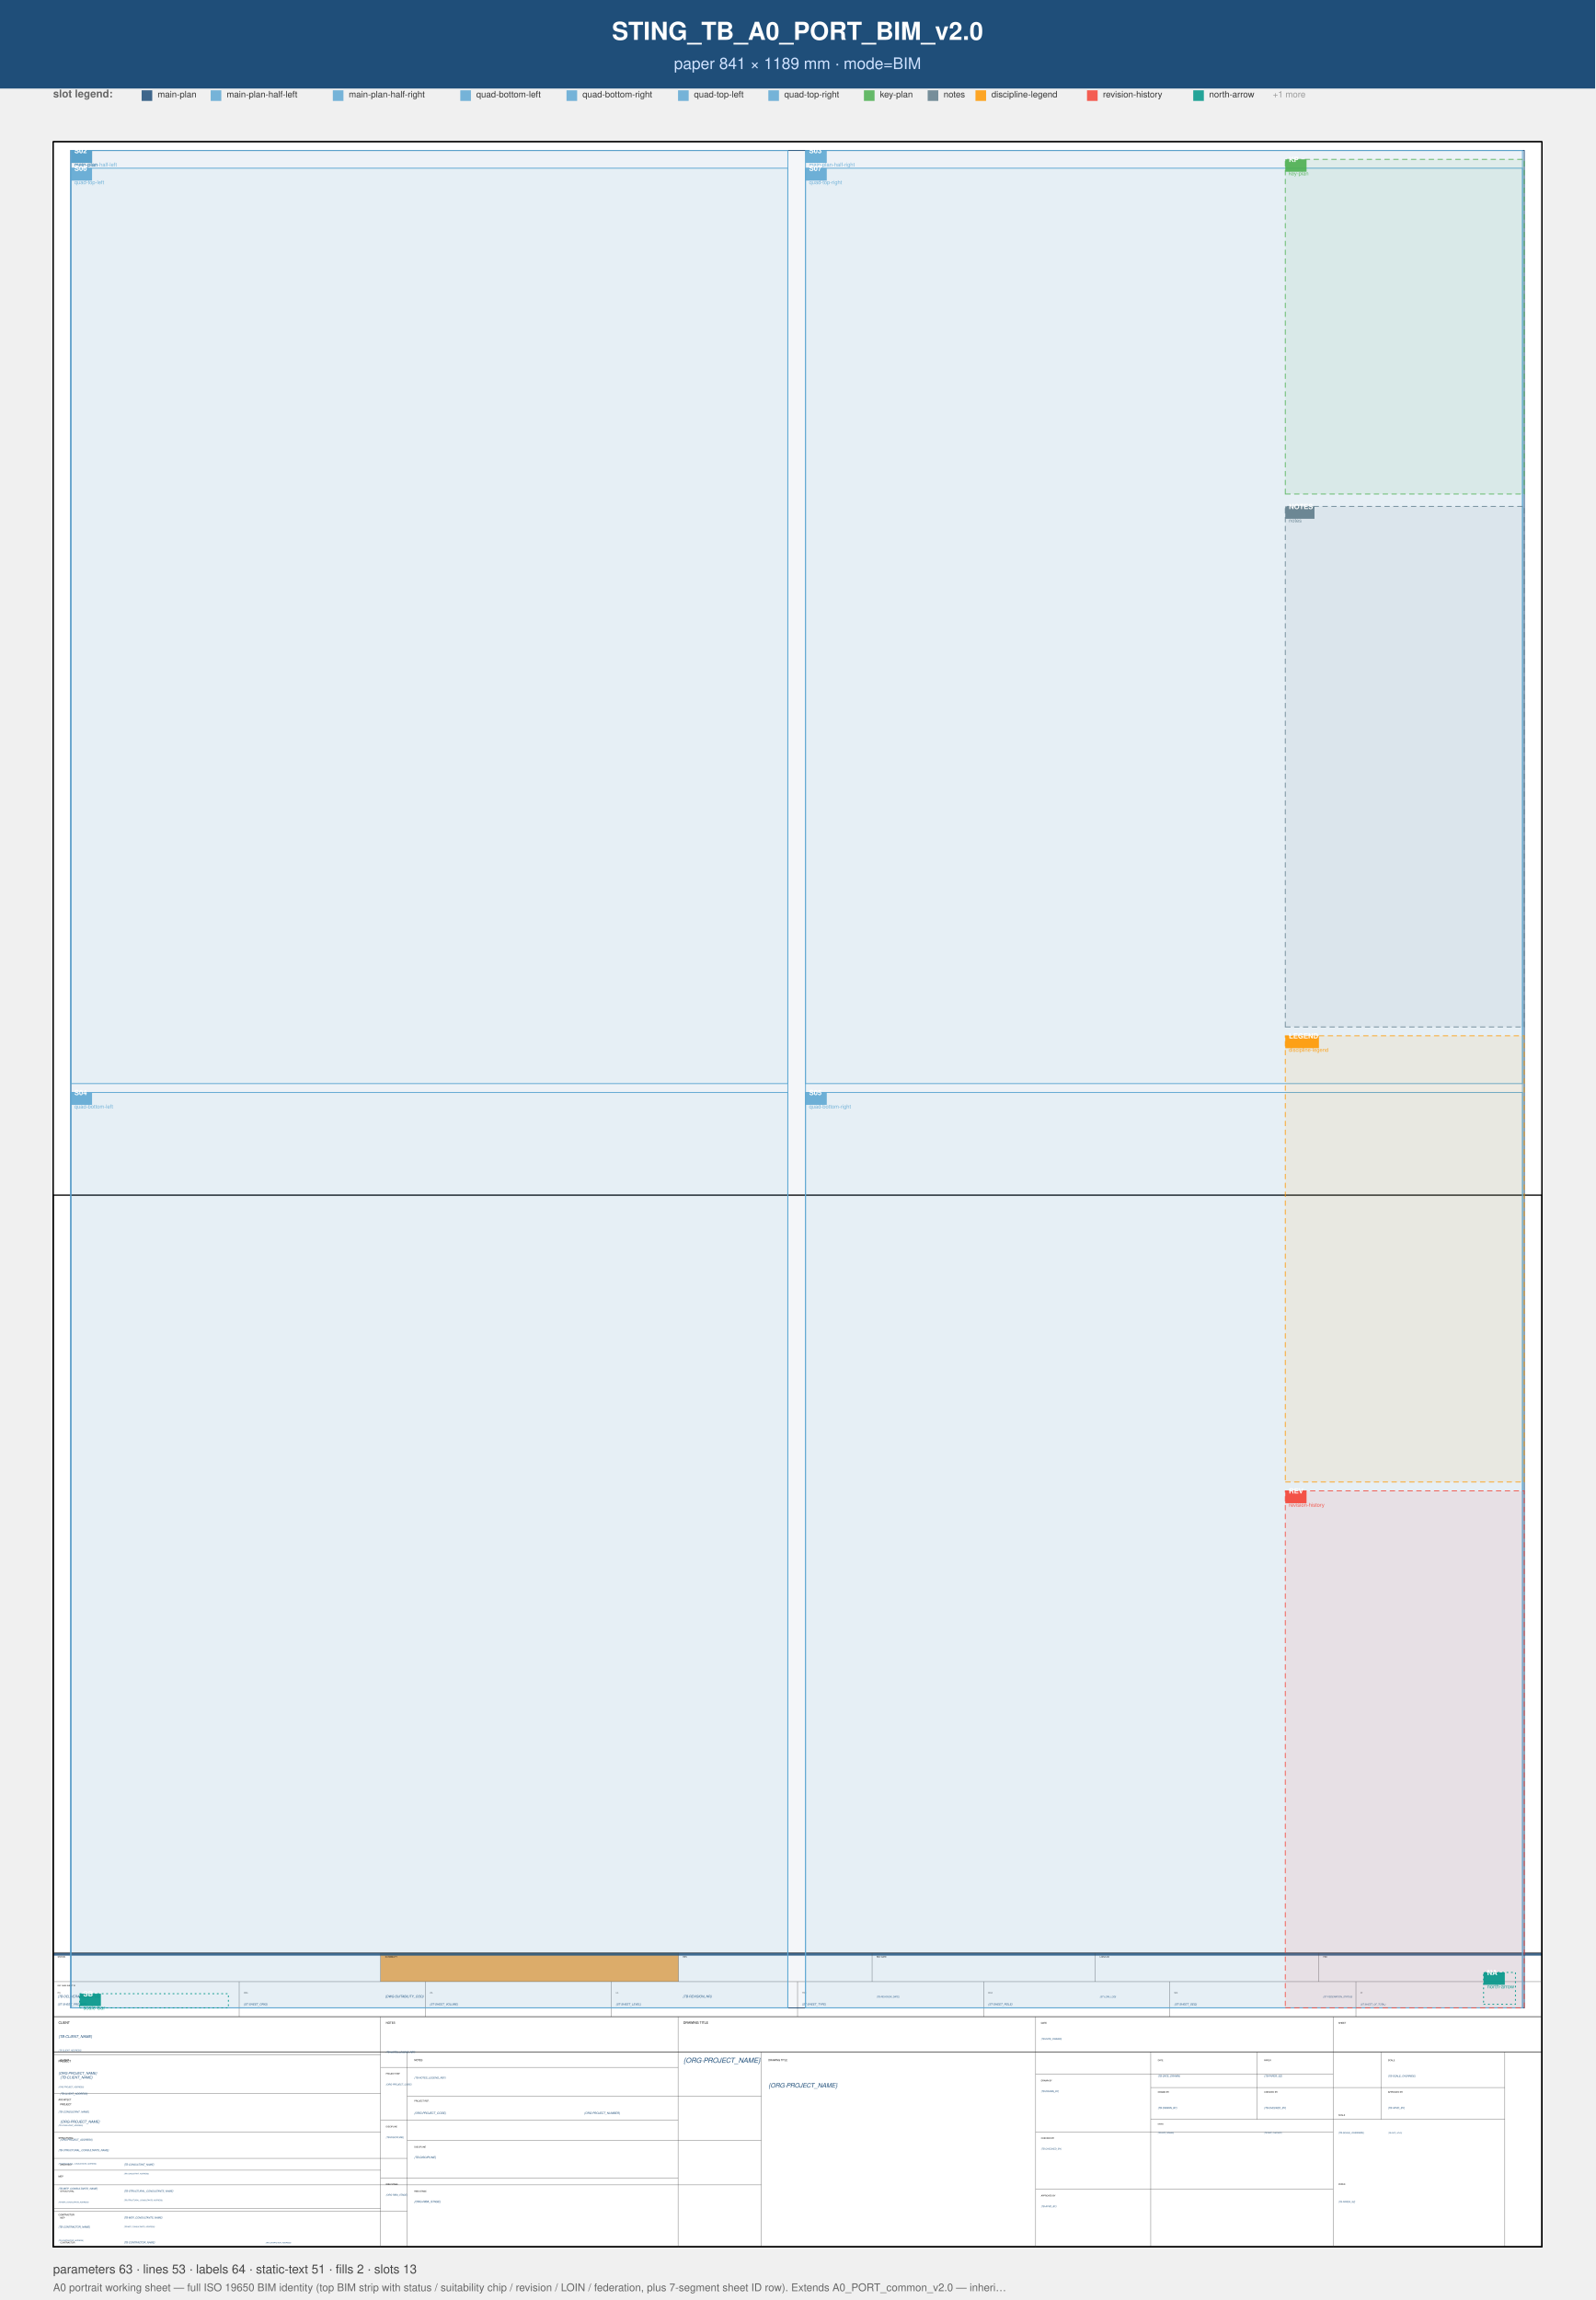
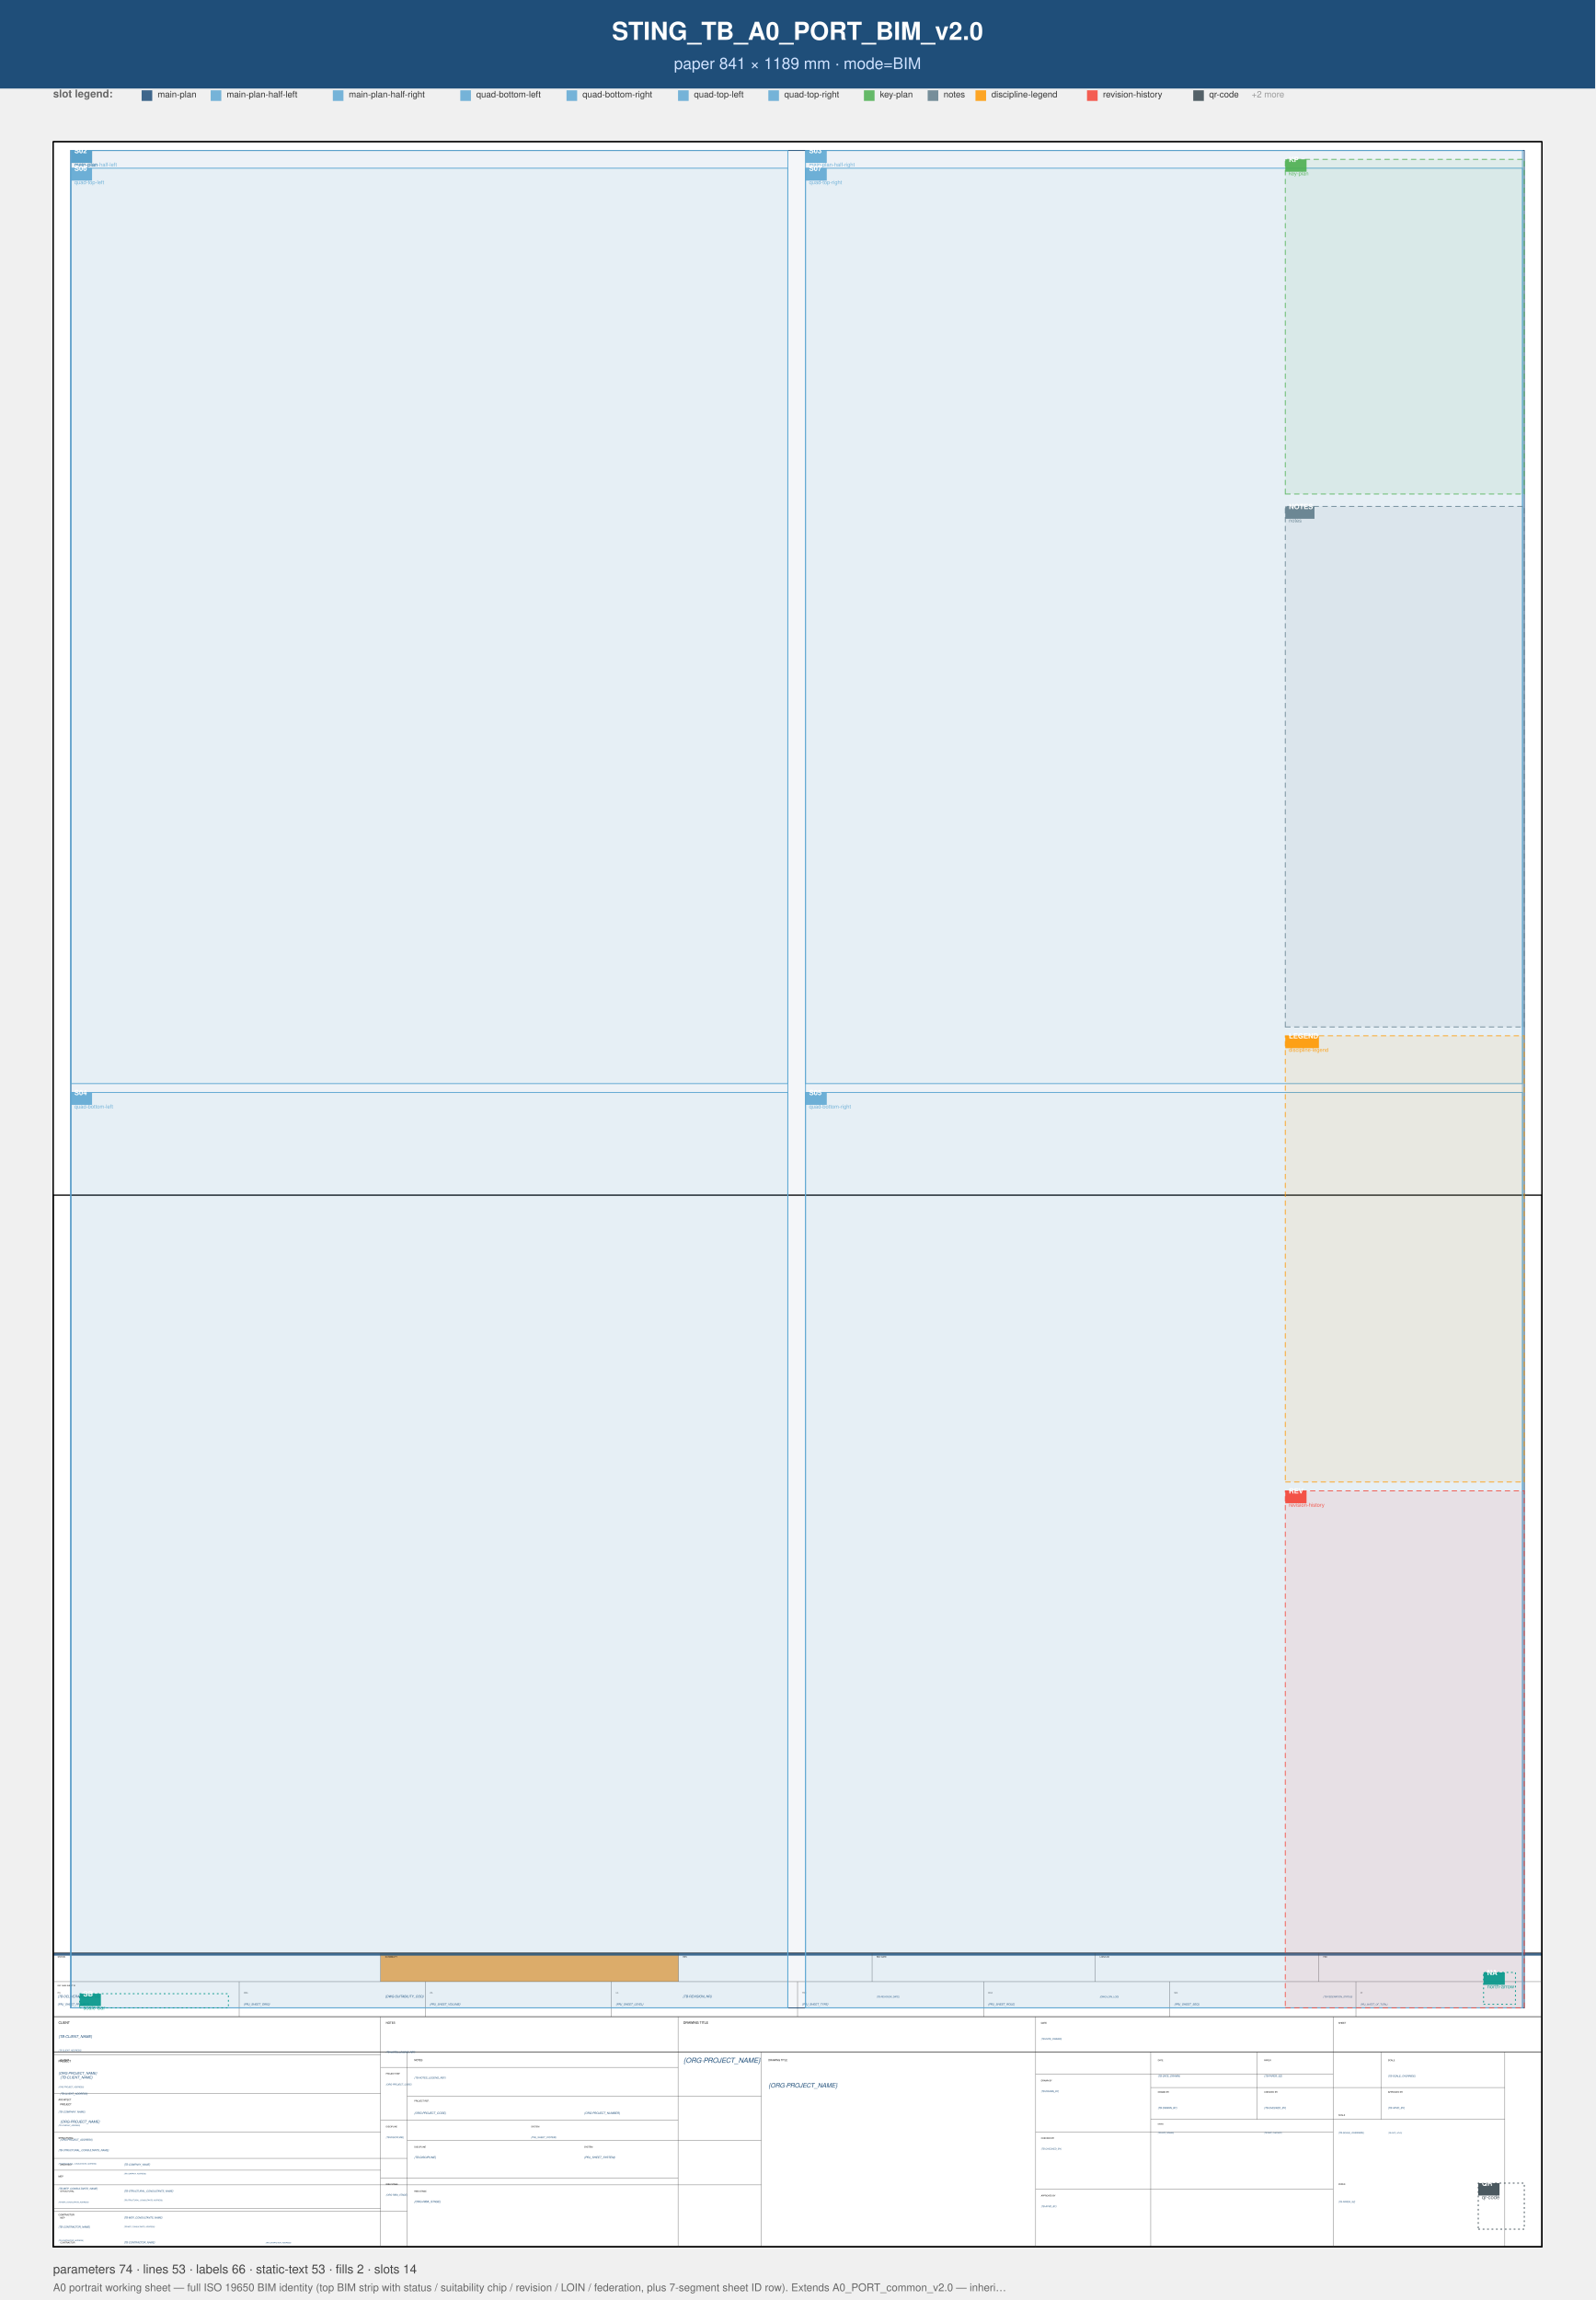
<svg xmlns="http://www.w3.org/2000/svg" viewBox="0 0 901 1299" width="901mm" height="1299mm" style="background:#fafafa;font-family:Helvetica,Arial,sans-serif;">
  <rect x="0" y="0" width="901" height="50" fill="#1F4E79" />
  <text x="450.5" y="22.5" text-anchor="middle" fill="#fff" font-size="14" font-weight="bold">STING_TB_A0_PORT_BIM_v2.0</text>
  <text x="450.5" y="39.0" text-anchor="middle" fill="#cfe2ff" font-size="9">paper 841 × 1189 mm   ·   mode=BIM</text>
  <g transform="translate(30,1269) scale(1,-1)">
    <rect x="0" y="0" width="841" height="1189" fill="#ffffff" stroke="#1a1a1a" stroke-width="0.6" />
    <rect x="185.02" y="149.8" width="168.2" height="16.2" fill="#F2A341" opacity="0.85" />
    <rect x="0" y="164.5" width="841" height="1.5" fill="#1F4E79" opacity="0.85" />
    <line x1="0" y1="0" x2="841" y2="0" stroke="#000" stroke-width="0.7" />
    <line x1="841" y1="0" x2="841" y2="594" stroke="#000" stroke-width="0.7" />
    <line x1="841" y1="594" x2="0" y2="594" stroke="#000" stroke-width="0.7" />
    <line x1="0" y1="594" x2="0" y2="0" stroke="#000" stroke-width="0.7" />
    <line x1="0" y1="110" x2="841" y2="110" stroke="#222" stroke-width="0.35" />
    <line x1="200" y1="0" x2="200" y2="110" stroke="#444" stroke-width="0.18" />
    <line x1="400" y1="0" x2="400" y2="110" stroke="#444" stroke-width="0.18" />
    <line x1="620" y1="0" x2="620" y2="110" stroke="#444" stroke-width="0.18" />
    <line x1="820" y1="0" x2="820" y2="110" stroke="#444" stroke-width="0.18" />
    <line x1="0" y1="50" x2="200" y2="50" stroke="#444" stroke-width="0.18" />
    <line x1="0" y1="35" x2="200" y2="35" stroke="#444" stroke-width="0.18" />
    <line x1="0" y1="20" x2="200" y2="20" stroke="#444" stroke-width="0.18" />
    <line x1="200" y1="85" x2="400" y2="85" stroke="#444" stroke-width="0.18" />
    <line x1="200" y1="60" x2="400" y2="60" stroke="#444" stroke-width="0.18" />
    <line x1="200" y1="35" x2="400" y2="35" stroke="#444" stroke-width="0.18" />
    <line x1="620" y1="90" x2="820" y2="90" stroke="#444" stroke-width="0.18" />
    <line x1="620" y1="72" x2="820" y2="72" stroke="#444" stroke-width="0.18" />
    <line x1="680" y1="72" x2="680" y2="110" stroke="#444" stroke-width="0.18" />
    <line x1="750" y1="72" x2="750" y2="110" stroke="#444" stroke-width="0.18" />
    <line x1="0" y1="0" x2="841" y2="0" stroke="#000" stroke-width="0.7" />
    <line x1="841" y1="0" x2="841" y2="1189" stroke="#000" stroke-width="0.7" />
    <line x1="841" y1="1189" x2="0" y2="1189" stroke="#000" stroke-width="0.7" />
    <line x1="0" y1="1189" x2="0" y2="0" stroke="#000" stroke-width="0.7" />
    <line x1="0" y1="130" x2="841" y2="130" stroke="#222" stroke-width="0.35" />
    <line x1="185" y1="0" x2="185" y2="130" stroke="#444" stroke-width="0.18" />
    <line x1="353" y1="0" x2="353" y2="130" stroke="#444" stroke-width="0.18" />
    <line x1="555" y1="0" x2="555" y2="130" stroke="#444" stroke-width="0.18" />
    <line x1="723" y1="0" x2="723" y2="130" stroke="#444" stroke-width="0.18" />
    <line x1="0" y1="21.7" x2="185" y2="21.7" stroke="#444" stroke-width="0.18" />
    <line x1="0" y1="43.3" x2="185" y2="43.3" stroke="#444" stroke-width="0.18" />
    <line x1="0" y1="65.0" x2="185" y2="65.0" stroke="#444" stroke-width="0.18" />
    <line x1="0" y1="86.7" x2="185" y2="86.7" stroke="#444" stroke-width="0.18" />
    <line x1="0" y1="108.3" x2="185" y2="108.3" stroke="#444" stroke-width="0.18" />
    <line x1="185" y1="39.0" x2="353" y2="39.0" stroke="#444" stroke-width="0.18" />
    <line x1="185" y1="71.5" x2="353" y2="71.5" stroke="#444" stroke-width="0.18" />
    <line x1="185" y1="101.4" x2="353" y2="101.4" stroke="#444" stroke-width="0.18" />
    <line x1="555" y1="32.5" x2="723" y2="32.5" stroke="#444" stroke-width="0.18" />
    <line x1="555" y1="65.0" x2="723" y2="65.0" stroke="#444" stroke-width="0.18" />
    <line x1="555" y1="97.5" x2="723" y2="97.5" stroke="#444" stroke-width="0.18" />
    <line x1="0" y1="166" x2="841" y2="166" stroke="#222" stroke-width="0.35" />
    <line x1="0" y1="149.8" x2="841" y2="149.8" stroke="#444" stroke-width="0.18" />
    <line x1="185.0" y1="149.8" x2="185.0" y2="166" stroke="#444" stroke-width="0.18" />
    <line x1="353.2" y1="149.8" x2="353.2" y2="166" stroke="#444" stroke-width="0.18" />
    <line x1="462.6" y1="149.8" x2="462.6" y2="166" stroke="#444" stroke-width="0.18" />
    <line x1="588.7" y1="149.8" x2="588.7" y2="166" stroke="#444" stroke-width="0.18" />
    <line x1="714.9" y1="149.8" x2="714.9" y2="166" stroke="#444" stroke-width="0.18" />
    <line x1="105.1" y1="130" x2="105.1" y2="149.8" stroke="#444" stroke-width="0.18" />
    <line x1="210.2" y1="130" x2="210.2" y2="149.8" stroke="#444" stroke-width="0.18" />
    <line x1="315.4" y1="130" x2="315.4" y2="149.8" stroke="#444" stroke-width="0.18" />
    <line x1="420.5" y1="130" x2="420.5" y2="149.8" stroke="#444" stroke-width="0.18" />
    <line x1="525.6" y1="130" x2="525.6" y2="149.8" stroke="#444" stroke-width="0.18" />
    <line x1="630.8" y1="130" x2="630.8" y2="149.8" stroke="#444" stroke-width="0.18" />
    <line x1="735.9" y1="130" x2="735.9" y2="149.8" stroke="#444" stroke-width="0.18" />
    <g transform="translate(4,105) scale(1,-1)">
      <text x="0" y="0" font-size="1.4" text-anchor="start" fill="#000">CLIENT</text>
    </g>
    <g transform="translate(4,80) scale(1,-1)">
      <text x="0" y="0" font-size="1.4" text-anchor="start" fill="#000">PROJECT</text>
    </g>
    <g transform="translate(4,46) scale(1,-1)">
      <text x="0" y="0" font-size="1.2" text-anchor="start" fill="#000">ARCHITECT</text>
    </g>
    <g transform="translate(4,31) scale(1,-1)">
      <text x="0" y="0" font-size="1.2" text-anchor="start" fill="#000">STRUCTURAL</text>
    </g>
    <g transform="translate(4,16) scale(1,-1)">
      <text x="0" y="0" font-size="1.2" text-anchor="start" fill="#000">MEP</text>
    </g>
    <g transform="translate(4,2) scale(1,-1)">
      <text x="0" y="0" font-size="1.2" text-anchor="start" fill="#000">CONTRACTOR</text>
    </g>
    <g transform="translate(204,105) scale(1,-1)">
      <text x="0" y="0" font-size="1.4" text-anchor="start" fill="#000">NOTES</text>
    </g>
    <g transform="translate(404,105) scale(1,-1)">
      <text x="0" y="0" font-size="1.4" text-anchor="start" fill="#000">DRAWING TITLE</text>
    </g>
    <g transform="translate(204,82) scale(1,-1)">
      <text x="0" y="0" font-size="1.2" text-anchor="start" fill="#000">PROJECT REF.</text>
    </g>
    <g transform="translate(204,56) scale(1,-1)">
      <text x="0" y="0" font-size="1.2" text-anchor="start" fill="#000">DISCIPLINE</text>
    </g>
    <g transform="translate(204,31) scale(1,-1)">
      <text x="0" y="0" font-size="1.2" text-anchor="start" fill="#000">RIBA STAGE</text>
    </g>
    <g transform="translate(624,105) scale(1,-1)">
      <text x="0" y="0" font-size="1.2" text-anchor="start" fill="#000">DATE</text>
    </g>
    <g transform="translate(684,105) scale(1,-1)">
      <text x="0" y="0" font-size="1.2" text-anchor="start" fill="#000">PAPER</text>
    </g>
    <g transform="translate(754,105) scale(1,-1)">
      <text x="0" y="0" font-size="1.2" text-anchor="start" fill="#000">SCALE</text>
    </g>
    <g transform="translate(624,87) scale(1,-1)">
      <text x="0" y="0" font-size="1.2" text-anchor="start" fill="#000">DRAWN BY</text>
    </g>
    <g transform="translate(684,87) scale(1,-1)">
      <text x="0" y="0" font-size="1.2" text-anchor="start" fill="#000">CHECKED BY</text>
    </g>
    <g transform="translate(754,87) scale(1,-1)">
      <text x="0" y="0" font-size="1.2" text-anchor="start" fill="#000">APPROVED BY</text>
    </g>
    <g transform="translate(624,69) scale(1,-1)">
      <text x="0" y="0" font-size="1.0" text-anchor="start" fill="#000">DATES</text>
    </g>
+     <g transform="translate(300,56) scale(1,-1)">
+       <text x="0" y="0" font-size="1.2" text-anchor="start" fill="#000">SYSTEM</text>
+     </g>
    <g transform="translate(3,126) scale(1,-1)">
      <text x="0" y="0" font-size="1.82" text-anchor="start" fill="#000">CLIENT</text>
    </g>
    <g transform="translate(3,104.3333) scale(1,-1)">
      <text x="0" y="0" font-size="1.56" text-anchor="start" fill="#000">PROJECT</text>
    </g>
    <g transform="translate(3,82.66667) scale(1,-1)">
      <text x="0" y="0" font-size="1.3" text-anchor="start" fill="#000">ARCHITECT</text>
    </g>
    <g transform="translate(3,61.0) scale(1,-1)">
      <text x="0" y="0" font-size="1.3" text-anchor="start" fill="#000">STRUCTURAL</text>
    </g>
    <g transform="translate(3,39.33333) scale(1,-1)">
      <text x="0" y="0" font-size="1.3" text-anchor="start" fill="#000">MEP</text>
    </g>
    <g transform="translate(3,17.66667) scale(1,-1)">
      <text x="0" y="0" font-size="1.3" text-anchor="start" fill="#000">CONTRACTOR</text>
    </g>
    <g transform="translate(188,126) scale(1,-1)">
      <text x="0" y="0" font-size="1.56" text-anchor="start" fill="#000">NOTES</text>
    </g>
    <g transform="translate(188,97.4) scale(1,-1)">
      <text x="0" y="0" font-size="1.17" text-anchor="start" fill="#000">PROJECT REF</text>
    </g>
    <g transform="translate(188,67.5) scale(1,-1)">
      <text x="0" y="0" font-size="1.17" text-anchor="start" fill="#000">DISCIPLINE</text>
    </g>
    <g transform="translate(188,35.0) scale(1,-1)">
      <text x="0" y="0" font-size="1.17" text-anchor="start" fill="#000">RIBA STAGE</text>
    </g>
    <g transform="translate(356,126) scale(1,-1)">
      <text x="0" y="0" font-size="1.82" text-anchor="start" fill="#000">DRAWING TITLE</text>
    </g>
    <g transform="translate(558,126) scale(1,-1)">
      <text x="0" y="0" font-size="1.3" text-anchor="start" fill="#000">DATE</text>
    </g>
    <g transform="translate(558,93.5) scale(1,-1)">
      <text x="0" y="0" font-size="1.17" text-anchor="start" fill="#000">DRAWN BY</text>
    </g>
    <g transform="translate(558,61.0) scale(1,-1)">
      <text x="0" y="0" font-size="1.17" text-anchor="start" fill="#000">CHECKED BY</text>
    </g>
    <g transform="translate(558,28.5) scale(1,-1)">
      <text x="0" y="0" font-size="1.17" text-anchor="start" fill="#000">APPROVED BY</text>
    </g>
    <g transform="translate(726,126) scale(1,-1)">
      <text x="0" y="0" font-size="1.3" text-anchor="start" fill="#000">SHEET</text>
    </g>
    <g transform="translate(726,74.0) scale(1,-1)">
      <text x="0" y="0" font-size="1.17" text-anchor="start" fill="#000">SCALE</text>
    </g>
    <g transform="translate(726,35.0) scale(1,-1)">
      <text x="0" y="0" font-size="1.17" text-anchor="start" fill="#000">PAPER</text>
    </g>
+     <g transform="translate(270,67.5) scale(1,-1)">
+       <text x="0" y="0" font-size="1.17" text-anchor="start" fill="#000">SYSTEM</text>
+     </g>
    <g transform="translate(2.523,163.4) scale(1,-1)">
      <text x="0" y="0" font-size="1.17" text-anchor="start" fill="#000">STATUS</text>
    </g>
    <g transform="translate(187.543,163.4) scale(1,-1)">
      <text x="0" y="0" font-size="1.17" text-anchor="start" fill="#000">SUITABILITY</text>
    </g>
    <g transform="translate(355.743,163.4) scale(1,-1)">
      <text x="0" y="0" font-size="1.17" text-anchor="start" fill="#000">REV</text>
    </g>
    <g transform="translate(465.073,163.4) scale(1,-1)">
      <text x="0" y="0" font-size="1.17" text-anchor="start" fill="#000">REV DATE</text>
    </g>
    <g transform="translate(591.223,163.4) scale(1,-1)">
      <text x="0" y="0" font-size="1.17" text-anchor="start" fill="#000">LOIN/LOD</text>
    </g>
    <g transform="translate(717.373,163.4) scale(1,-1)">
      <text x="0" y="0" font-size="1.17" text-anchor="start" fill="#000">FED</text>
    </g>
    <g transform="translate(2.523,147.2) scale(1,-1)">
      <text x="0" y="0" font-size="1.04" text-anchor="start" fill="#000">ISO 19650 SHEET ID</text>
    </g>
    <g transform="translate(2.523,143.2) scale(1,-1)">
      <text x="0" y="0" font-size="0.91" text-anchor="start" fill="#000">PRJ</text>
    </g>
    <g transform="translate(107.648,143.2) scale(1,-1)">
      <text x="0" y="0" font-size="0.91" text-anchor="start" fill="#000">ORIG</text>
    </g>
    <g transform="translate(212.773,143.2) scale(1,-1)">
      <text x="0" y="0" font-size="0.91" text-anchor="start" fill="#000">VOL</text>
    </g>
    <g transform="translate(317.898,143.2) scale(1,-1)">
      <text x="0" y="0" font-size="0.91" text-anchor="start" fill="#000">LVL</text>
    </g>
    <g transform="translate(423.023,143.2) scale(1,-1)">
      <text x="0" y="0" font-size="0.91" text-anchor="start" fill="#000">TYPE</text>
    </g>
    <g transform="translate(528.148,143.2) scale(1,-1)">
      <text x="0" y="0" font-size="0.91" text-anchor="start" fill="#000">ROLE</text>
    </g>
    <g transform="translate(633.273,143.2) scale(1,-1)">
      <text x="0" y="0" font-size="0.91" text-anchor="start" fill="#000">SEQ</text>
    </g>
    <g transform="translate(738.398,143.2) scale(1,-1)">
      <text x="0" y="0" font-size="0.91" text-anchor="start" fill="#000">OF</text>
    </g>
    <g transform="translate(4,95) scale(1,-1)">
      <text x="0" y="0" font-size="2.0" text-anchor="start" fill="#1F4E79" font-style="italic">{TB·CLIENT_NAME}</text>
    </g>
    <g transform="translate(4,86) scale(1,-1)">
      <text x="0" y="0" font-size="1.4" text-anchor="start" fill="#1F4E79" font-style="italic">{TB·CLIENT_ADDRESS}</text>
    </g>
    <g transform="translate(4,70) scale(1,-1)">
      <text x="0" y="0" font-size="2.0" text-anchor="start" fill="#1F4E79" font-style="italic">{ORG·PROJECT_NAME}</text>
    </g>
    <g transform="translate(4,60) scale(1,-1)">
      <text x="0" y="0" font-size="1.4" text-anchor="start" fill="#1F4E79" font-style="italic">{ORG·PROJECT_ADDRESS}</text>
    </g>
    <g transform="translate(40,46) scale(1,-1)">
-       <text x="0" y="0" font-size="1.4" text-anchor="start" fill="#1F4E79" font-style="italic">{TB·CONSULTANT_NAME}</text>
+       <text x="0" y="0" font-size="1.4" text-anchor="start" fill="#1F4E79" font-style="italic">{TB·COMPANY_NAME}</text>
    </g>
    <g transform="translate(40,41) scale(1,-1)">
-       <text x="0" y="0" font-size="1.0" text-anchor="start" fill="#1F4E79" font-style="italic">{TB·CONSULTANT_ADDRESS}</text>
+       <text x="0" y="0" font-size="1.0" text-anchor="start" fill="#1F4E79" font-style="italic">{TB·COMPANY_ADDRESS}</text>
    </g>
    <g transform="translate(40,31) scale(1,-1)">
      <text x="0" y="0" font-size="1.4" text-anchor="start" fill="#1F4E79" font-style="italic">{TB·STRUCTURAL_CONSULTANTS_NAME}</text>
    </g>
    <g transform="translate(40,26) scale(1,-1)">
      <text x="0" y="0" font-size="1.0" text-anchor="start" fill="#1F4E79" font-style="italic">{TB·STRUCTURAL_CONSULTANTS_ADDRESS}</text>
    </g>
    <g transform="translate(40,16) scale(1,-1)">
      <text x="0" y="0" font-size="1.4" text-anchor="start" fill="#1F4E79" font-style="italic">{TB·MEP_CONSULTANTS_NAME}</text>
    </g>
    <g transform="translate(40,11) scale(1,-1)">
      <text x="0" y="0" font-size="1.0" text-anchor="start" fill="#1F4E79" font-style="italic">{TB·MEP_CONSULTANTS_ADDRESS}</text>
    </g>
    <g transform="translate(40,2) scale(1,-1)">
      <text x="0" y="0" font-size="1.4" text-anchor="start" fill="#1F4E79" font-style="italic">{TB·CONTRACTOR_NAME}</text>
    </g>
    <g transform="translate(120,2) scale(1,-1)">
      <text x="0" y="0" font-size="1.0" text-anchor="start" fill="#1F4E79" font-style="italic">{TB·CONTRACTOR_ADDRESS}</text>
    </g>
    <g transform="translate(204,75) scale(1,-1)">
      <text x="0" y="0" font-size="1.6" text-anchor="start" fill="#1F4E79" font-style="italic">{ORG·PROJECT_CODE}</text>
    </g>
    <g transform="translate(300,75) scale(1,-1)">
      <text x="0" y="0" font-size="1.6" text-anchor="start" fill="#1F4E79" font-style="italic">{ORG·PROJECT_NUMBER}</text>
    </g>
    <g transform="translate(204,50) scale(1,-1)">
      <text x="0" y="0" font-size="1.6" text-anchor="start" fill="#1F4E79" font-style="italic">{TB·DISCIPLINE}</text>
    </g>
    <g transform="translate(204,25) scale(1,-1)">
      <text x="0" y="0" font-size="1.6" text-anchor="start" fill="#1F4E79" font-style="italic">{ORG·RIBA_STAGE}</text>
    </g>
    <g transform="translate(204,95) scale(1,-1)">
      <text x="0" y="0" font-size="1.4" text-anchor="start" fill="#1F4E79" font-style="italic">{TB·NOTES_LEGEND_REF}</text>
    </g>
    <g transform="translate(404,90) scale(1,-1)">
      <text x="0" y="0" font-size="3.5" text-anchor="start" fill="#1F4E79" font-style="italic">{ORG·PROJECT_NAME}</text>
    </g>
    <g transform="translate(624,96) scale(1,-1)">
      <text x="0" y="0" font-size="1.4" text-anchor="start" fill="#1F4E79" font-style="italic">{TB·DATE_DRAWN}</text>
    </g>
    <g transform="translate(684,96) scale(1,-1)">
      <text x="0" y="0" font-size="1.4" text-anchor="start" fill="#1F4E79" font-style="italic">{TB·PAPER_SZ}</text>
    </g>
    <g transform="translate(754,96) scale(1,-1)">
      <text x="0" y="0" font-size="1.4" text-anchor="start" fill="#1F4E79" font-style="italic">{TB·SCALE_OVERRIDE}</text>
    </g>
    <g transform="translate(624,78) scale(1,-1)">
      <text x="0" y="0" font-size="1.4" text-anchor="start" fill="#1F4E79" font-style="italic">{TB·DRAWN_BY}</text>
    </g>
    <g transform="translate(684,78) scale(1,-1)">
      <text x="0" y="0" font-size="1.4" text-anchor="start" fill="#1F4E79" font-style="italic">{TB·CHECKED_BY}</text>
    </g>
    <g transform="translate(754,78) scale(1,-1)">
      <text x="0" y="0" font-size="1.4" text-anchor="start" fill="#1F4E79" font-style="italic">{TB·APVD_BY}</text>
    </g>
    <g transform="translate(624,64) scale(1,-1)">
      <text x="0" y="0" font-size="1.0" text-anchor="start" fill="#1F4E79" font-style="italic">{TB·DATE_DRAWN}</text>
    </g>
    <g transform="translate(684,64) scale(1,-1)">
      <text x="0" y="0" font-size="1.0" text-anchor="start" fill="#1F4E79" font-style="italic">{TB·DATE_CHECKED}</text>
    </g>
    <g transform="translate(754,64) scale(1,-1)">
      <text x="0" y="0" font-size="1.0" text-anchor="start" fill="#1F4E79" font-style="italic">{TB·DATE_APVD}</text>
    </g>
+     <g transform="translate(300,50) scale(1,-1)">
+       <text x="0" y="0" font-size="1.6" text-anchor="start" fill="#1F4E79" font-style="italic">{PRJ_SHEET_SYSTEM}</text>
+     </g>
    <g transform="translate(3,118.0833) scale(1,-1)">
      <text x="0" y="0" font-size="2.08" text-anchor="start" fill="#1F4E79" font-style="italic">{TB·CLIENT_NAME}</text>
    </g>
    <g transform="translate(3,110.5833) scale(1,-1)">
      <text x="0" y="0" font-size="1.17" text-anchor="start" fill="#1F4E79" font-style="italic">{TB·CLIENT_ADDRESS}</text>
    </g>
    <g transform="translate(3,97.41667) scale(1,-1)">
      <text x="0" y="0" font-size="1.95" text-anchor="start" fill="#1F4E79" font-style="italic">{ORG·PROJECT_NAME}</text>
    </g>
    <g transform="translate(3,89.91667) scale(1,-1)">
      <text x="0" y="0" font-size="1.1" text-anchor="start" fill="#1F4E79" font-style="italic">{ORG·PROJECT_ADDRESS}</text>
    </g>
    <g transform="translate(3,75.75) scale(1,-1)">
-       <text x="0" y="0" font-size="1.43" text-anchor="start" fill="#1F4E79" font-style="italic">{TB·CONSULTANT_NAME}</text>
+       <text x="0" y="0" font-size="1.43" text-anchor="start" fill="#1F4E79" font-style="italic">{TB·COMPANY_NAME}</text>
    </g>
    <g transform="translate(3,68.25) scale(1,-1)">
-       <text x="0" y="0" font-size="0.98" text-anchor="start" fill="#1F4E79" font-style="italic">{TB·CONSULTANT_ADDRESS}</text>
+       <text x="0" y="0" font-size="0.98" text-anchor="start" fill="#1F4E79" font-style="italic">{TB·COMPANY_ADDRESS}</text>
    </g>
    <g transform="translate(3,54.08333) scale(1,-1)">
      <text x="0" y="0" font-size="1.43" text-anchor="start" fill="#1F4E79" font-style="italic">{TB·STRUCTURAL_CONSULTANTS_NAME}</text>
    </g>
    <g transform="translate(3,46.58333) scale(1,-1)">
      <text x="0" y="0" font-size="0.98" text-anchor="start" fill="#1F4E79" font-style="italic">{TB·STRUCTURAL_CONSULTANTS_ADDRESS}</text>
    </g>
    <g transform="translate(3,32.41667) scale(1,-1)">
      <text x="0" y="0" font-size="1.43" text-anchor="start" fill="#1F4E79" font-style="italic">{TB·MEP_CONSULTANTS_NAME}</text>
    </g>
    <g transform="translate(3,24.91667) scale(1,-1)">
      <text x="0" y="0" font-size="0.98" text-anchor="start" fill="#1F4E79" font-style="italic">{TB·MEP_CONSULTANTS_ADDRESS}</text>
    </g>
    <g transform="translate(3,10.75) scale(1,-1)">
      <text x="0" y="0" font-size="1.43" text-anchor="start" fill="#1F4E79" font-style="italic">{TB·CONTRACTOR_NAME}</text>
    </g>
    <g transform="translate(3,3.25) scale(1,-1)">
      <text x="0" y="0" font-size="0.98" text-anchor="start" fill="#1F4E79" font-style="italic">{TB·CONTRACTOR_ADDRESS}</text>
    </g>
    <g transform="translate(188,109.5) scale(1,-1)">
      <text x="0" y="0" font-size="1.3" text-anchor="start" fill="#1F4E79" font-style="italic">{TB·NOTES_LEGEND_REF}</text>
    </g>
    <g transform="translate(188,91.3) scale(1,-1)">
      <text x="0" y="0" font-size="1.3" text-anchor="start" fill="#1F4E79" font-style="italic">{ORG·PROJECT_CODE}</text>
    </g>
    <g transform="translate(188,61.4) scale(1,-1)">
      <text x="0" y="0" font-size="1.3" text-anchor="start" fill="#1F4E79" font-style="italic">{TB·DISCIPLINE}</text>
    </g>
    <g transform="translate(188,28.9) scale(1,-1)">
      <text x="0" y="0" font-size="1.3" text-anchor="start" fill="#1F4E79" font-style="italic">{ORG·RIBA_STAGE}</text>
    </g>
    <g transform="translate(356,104.0) scale(1,-1)">
      <text x="0" y="0" font-size="3.9" text-anchor="start" fill="#1F4E79" font-style="italic">{ORG·PROJECT_NAME}</text>
    </g>
    <g transform="translate(558,117.0) scale(1,-1)">
      <text x="0" y="0" font-size="1.3" text-anchor="start" fill="#1F4E79" font-style="italic">{TB·DATE_DRAWN}</text>
    </g>
    <g transform="translate(558,87.4) scale(1,-1)">
      <text x="0" y="0" font-size="1.3" text-anchor="start" fill="#1F4E79" font-style="italic">{TB·DRAWN_BY}</text>
    </g>
    <g transform="translate(558,54.9) scale(1,-1)">
      <text x="0" y="0" font-size="1.3" text-anchor="start" fill="#1F4E79" font-style="italic">{TB·CHECKED_BY}</text>
    </g>
    <g transform="translate(558,22.4) scale(1,-1)">
      <text x="0" y="0" font-size="1.3" text-anchor="start" fill="#1F4E79" font-style="italic">{TB·APVD_BY}</text>
    </g>
    <g transform="translate(726,64.0) scale(1,-1)">
      <text x="0" y="0" font-size="1.3" text-anchor="start" fill="#1F4E79" font-style="italic">{TB·SCALE_OVERRIDE}</text>
    </g>
    <g transform="translate(726,25.0) scale(1,-1)">
      <text x="0" y="0" font-size="1.3" text-anchor="start" fill="#1F4E79" font-style="italic">{TB·PAPER_SZ}</text>
    </g>
+     <g transform="translate(270,61.4) scale(1,-1)">
+       <text x="0" y="0" font-size="1.3" text-anchor="start" fill="#1F4E79" font-style="italic">{PRJ_SHEET_SYSTEM}</text>
+     </g>
    <g transform="translate(2.523,140.8) scale(1,-1)">
      <text x="0" y="0" font-size="1.82" text-anchor="start" fill="#1F4E79" font-style="italic">{TB·DELIVERABLE_STATUS}</text>
    </g>
    <g transform="translate(187.543,140.8) scale(1,-1)">
      <text x="0" y="0" font-size="1.82" text-anchor="start" fill="#1F4E79" font-style="italic">{DWG·SUITABILITY_COD}</text>
    </g>
    <g transform="translate(355.743,140.8) scale(1,-1)">
      <text x="0" y="0" font-size="1.82" text-anchor="start" fill="#1F4E79" font-style="italic">{TB·REVISION_NR}</text>
    </g>
    <g transform="translate(465.073,140.8) scale(1,-1)">
      <text x="0" y="0" font-size="1.3" text-anchor="start" fill="#1F4E79" font-style="italic">{TB·REVISION_DATE}</text>
    </g>
    <g transform="translate(591.223,140.8) scale(1,-1)">
-       <text x="0" y="0" font-size="1.3" text-anchor="start" fill="#1F4E79" font-style="italic">{ST·LOIN_LOD}</text>
+       <text x="0" y="0" font-size="1.3" text-anchor="start" fill="#1F4E79" font-style="italic">{DWG·LOIN_LOD}</text>
    </g>
    <g transform="translate(717.373,140.8) scale(1,-1)">
-       <text x="0" y="0" font-size="1.3" text-anchor="start" fill="#1F4E79" font-style="italic">{ST·FEDERATION_STATUS}</text>
+       <text x="0" y="0" font-size="1.3" text-anchor="start" fill="#1F4E79" font-style="italic">{TB·FEDERATION_STATUS}</text>
    </g>
    <g transform="translate(2.523,136.48) scale(1,-1)">
-       <text x="0" y="0" font-size="1.56" text-anchor="start" fill="#1F4E79" font-style="italic">{ST·SHEET_PROJECT}</text>
+       <text x="0" y="0" font-size="1.56" text-anchor="start" fill="#1F4E79" font-style="italic">{PRJ_SHEET_PROJECT}</text>
    </g>
    <g transform="translate(107.648,136.48) scale(1,-1)">
-       <text x="0" y="0" font-size="1.56" text-anchor="start" fill="#1F4E79" font-style="italic">{ST·SHEET_ORIG}</text>
+       <text x="0" y="0" font-size="1.56" text-anchor="start" fill="#1F4E79" font-style="italic">{PRJ_SHEET_ORIG}</text>
    </g>
    <g transform="translate(212.773,136.48) scale(1,-1)">
-       <text x="0" y="0" font-size="1.56" text-anchor="start" fill="#1F4E79" font-style="italic">{ST·SHEET_VOLUME}</text>
+       <text x="0" y="0" font-size="1.56" text-anchor="start" fill="#1F4E79" font-style="italic">{PRJ_SHEET_VOLUME}</text>
    </g>
    <g transform="translate(317.898,136.48) scale(1,-1)">
-       <text x="0" y="0" font-size="1.56" text-anchor="start" fill="#1F4E79" font-style="italic">{ST·SHEET_LEVEL}</text>
+       <text x="0" y="0" font-size="1.56" text-anchor="start" fill="#1F4E79" font-style="italic">{PRJ_SHEET_LEVEL}</text>
    </g>
    <g transform="translate(423.023,136.48) scale(1,-1)">
-       <text x="0" y="0" font-size="1.56" text-anchor="start" fill="#1F4E79" font-style="italic">{ST·SHEET_TYPE}</text>
+       <text x="0" y="0" font-size="1.56" text-anchor="start" fill="#1F4E79" font-style="italic">{PRJ_SHEET_TYPE}</text>
    </g>
    <g transform="translate(528.148,136.48) scale(1,-1)">
-       <text x="0" y="0" font-size="1.56" text-anchor="start" fill="#1F4E79" font-style="italic">{ST·SHEET_ROLE}</text>
+       <text x="0" y="0" font-size="1.56" text-anchor="start" fill="#1F4E79" font-style="italic">{PRJ_SHEET_ROLE}</text>
    </g>
    <g transform="translate(633.273,136.48) scale(1,-1)">
-       <text x="0" y="0" font-size="1.56" text-anchor="start" fill="#1F4E79" font-style="italic">{ST·SHEET_SEQ}</text>
+       <text x="0" y="0" font-size="1.56" text-anchor="start" fill="#1F4E79" font-style="italic">{PRJ_SHEET_SEQ}</text>
    </g>
    <g transform="translate(738.398,136.48) scale(1,-1)">
-       <text x="0" y="0" font-size="1.3" text-anchor="start" fill="#1F4E79" font-style="italic">{ST·SHEET_OF_TOTAL}</text>
+       <text x="0" y="0" font-size="1.3" text-anchor="start" fill="#1F4E79" font-style="italic">{PRJ_SHEET_OF_TOTAL}</text>
    </g>
    <rect x="10" y="135" width="821" height="1049" fill="#1F4E79" fill-opacity="0.05" stroke="#1F4E79" stroke-width="0.5" stroke-dasharray="" opacity="1.0" />
    <rect x="10" y="1177" width="12" height="7" fill="#1F4E79" opacity="0.9" />
    <g transform="translate(12,1182.5) scale(1,-1)">
      <text x="0" y="0" font-size="4" font-weight="bold" fill="#fff">S01</text>
    </g>
    <g transform="translate(12,1175) scale(1,-1)">
      <text x="0" y="0" font-size="3" fill="#1F4E79" opacity="0.85">main-plan</text>
    </g>
    <rect x="10" y="135" width="405" height="1049" fill="#5fa8d3" fill-opacity="0.05" stroke="#5fa8d3" stroke-width="0.5" stroke-dasharray="" opacity="1.0" />
    <rect x="10" y="1177" width="12" height="7" fill="#5fa8d3" opacity="0.9" />
    <g transform="translate(12,1182.5) scale(1,-1)">
      <text x="0" y="0" font-size="4" font-weight="bold" fill="#fff">S02</text>
    </g>
    <g transform="translate(12,1175) scale(1,-1)">
      <text x="0" y="0" font-size="3" fill="#5fa8d3" opacity="0.85">main-plan-half-left</text>
    </g>
    <rect x="425" y="135" width="405" height="1049" fill="#5fa8d3" fill-opacity="0.05" stroke="#5fa8d3" stroke-width="0.5" stroke-dasharray="" opacity="1.0" />
    <rect x="425" y="1177" width="12" height="7" fill="#5fa8d3" opacity="0.9" />
    <g transform="translate(427,1182.5) scale(1,-1)">
      <text x="0" y="0" font-size="4" font-weight="bold" fill="#fff">S03</text>
    </g>
    <g transform="translate(427,1175) scale(1,-1)">
      <text x="0" y="0" font-size="3" fill="#5fa8d3" opacity="0.85">main-plan-half-right</text>
    </g>
    <rect x="10" y="135" width="405" height="517" fill="#5fa8d3" fill-opacity="0.05" stroke="#5fa8d3" stroke-width="0.5" stroke-dasharray="" opacity="1.0" />
    <rect x="10" y="645" width="12" height="7" fill="#5fa8d3" opacity="0.9" />
    <g transform="translate(12,650.5) scale(1,-1)">
      <text x="0" y="0" font-size="4" font-weight="bold" fill="#fff">S04</text>
    </g>
    <g transform="translate(12,643) scale(1,-1)">
      <text x="0" y="0" font-size="3" fill="#5fa8d3" opacity="0.85">quad-bottom-left</text>
    </g>
    <rect x="425" y="135" width="405" height="517" fill="#5fa8d3" fill-opacity="0.05" stroke="#5fa8d3" stroke-width="0.5" stroke-dasharray="" opacity="1.0" />
    <rect x="425" y="645" width="12" height="7" fill="#5fa8d3" opacity="0.9" />
    <g transform="translate(427,650.5) scale(1,-1)">
      <text x="0" y="0" font-size="4" font-weight="bold" fill="#fff">S05</text>
    </g>
    <g transform="translate(427,643) scale(1,-1)">
      <text x="0" y="0" font-size="3" fill="#5fa8d3" opacity="0.85">quad-bottom-right</text>
    </g>
    <rect x="10" y="657" width="405" height="517" fill="#5fa8d3" fill-opacity="0.05" stroke="#5fa8d3" stroke-width="0.5" stroke-dasharray="" opacity="1.0" />
    <rect x="10" y="1167" width="12" height="7" fill="#5fa8d3" opacity="0.9" />
    <g transform="translate(12,1172.5) scale(1,-1)">
      <text x="0" y="0" font-size="4" font-weight="bold" fill="#fff">S06</text>
    </g>
    <g transform="translate(12,1165) scale(1,-1)">
      <text x="0" y="0" font-size="3" fill="#5fa8d3" opacity="0.85">quad-top-left</text>
    </g>
    <rect x="425" y="657" width="405" height="517" fill="#5fa8d3" fill-opacity="0.05" stroke="#5fa8d3" stroke-width="0.5" stroke-dasharray="" opacity="1.0" />
    <rect x="425" y="1167" width="12" height="7" fill="#5fa8d3" opacity="0.9" />
    <g transform="translate(427,1172.5) scale(1,-1)">
      <text x="0" y="0" font-size="4" font-weight="bold" fill="#fff">S07</text>
    </g>
    <g transform="translate(427,1165) scale(1,-1)">
      <text x="0" y="0" font-size="3" fill="#5fa8d3" opacity="0.85">quad-top-right</text>
    </g>
    <rect x="696" y="990" width="135" height="189" fill="#4CAF50" fill-opacity="0.10" stroke="#4CAF50" stroke-width="0.5" stroke-dasharray="3,2" opacity="0.85" />
    <rect x="696" y="1172" width="12" height="7" fill="#4CAF50" opacity="0.9" />
    <g transform="translate(698,1177.5) scale(1,-1)">
      <text x="0" y="0" font-size="4" font-weight="bold" fill="#fff">KP</text>
    </g>
    <g transform="translate(698,1170) scale(1,-1)">
      <text x="0" y="0" font-size="3" fill="#4CAF50" opacity="0.85">key-plan</text>
    </g>
    <rect x="696" y="689" width="135" height="294" fill="#607D8B" fill-opacity="0.10" stroke="#607D8B" stroke-width="0.5" stroke-dasharray="3,2" opacity="0.85" />
    <rect x="696" y="976" width="16.5" height="7" fill="#607D8B" opacity="0.9" />
    <g transform="translate(698,981.5) scale(1,-1)">
      <text x="0" y="0" font-size="4" font-weight="bold" fill="#fff">NOTES</text>
    </g>
    <g transform="translate(698,974) scale(1,-1)">
      <text x="0" y="0" font-size="3" fill="#607D8B" opacity="0.85">notes</text>
    </g>
    <rect x="696" y="432" width="135" height="252" fill="#FF9800" fill-opacity="0.10" stroke="#FF9800" stroke-width="0.5" stroke-dasharray="3,2" opacity="0.85" />
    <rect x="696" y="677" width="19.0" height="7" fill="#FF9800" opacity="0.9" />
    <g transform="translate(698,682.5) scale(1,-1)">
      <text x="0" y="0" font-size="4" font-weight="bold" fill="#fff">LEGEND</text>
    </g>
    <g transform="translate(698,675) scale(1,-1)">
      <text x="0" y="0" font-size="3" fill="#FF9800" opacity="0.85">discipline-legend</text>
    </g>
    <rect x="696" y="135" width="135" height="292" fill="#F44336" fill-opacity="0.10" stroke="#F44336" stroke-width="0.5" stroke-dasharray="3,2" opacity="0.85" />
    <rect x="696" y="420" width="12" height="7" fill="#F44336" opacity="0.9" />
    <g transform="translate(698,425.5) scale(1,-1)">
      <text x="0" y="0" font-size="4" font-weight="bold" fill="#fff">REV</text>
    </g>
    <g transform="translate(698,418) scale(1,-1)">
      <text x="0" y="0" font-size="3" fill="#F44336" opacity="0.85">revision-history</text>
+     </g>
+     <rect x="805" y="10" width="26" height="26" fill="#37474F" fill-opacity="0.0" stroke="#37474F" stroke-width="0.5" stroke-dasharray="1,1.5" opacity="0.95" />
+     <rect x="805" y="29" width="12" height="7" fill="#37474F" opacity="0.9" />
+     <g transform="translate(807,34.5) scale(1,-1)">
+       <text x="0" y="0" font-size="4" font-weight="bold" fill="#fff">QR</text>
+     </g>
+     <g transform="translate(807,27) scale(1,-1)">
+       <text x="0" y="0" font-size="3" fill="#37474F" opacity="0.85">qr-code</text>
    </g>
    <rect x="808" y="137" width="18" height="18" fill="#009688" fill-opacity="0.0" stroke="#009688" stroke-width="0.5" stroke-dasharray="1,1.5" opacity="0.95" />
    <rect x="808" y="148" width="12" height="7" fill="#009688" opacity="0.9" />
    <g transform="translate(810,153.5) scale(1,-1)">
      <text x="0" y="0" font-size="4" font-weight="bold" fill="#fff">NA</text>
    </g>
    <g transform="translate(810,146) scale(1,-1)">
      <text x="0" y="0" font-size="3" fill="#009688" opacity="0.85">north-arrow</text>
    </g>
    <rect x="15" y="135" width="84" height="8" fill="#009688" fill-opacity="0.0" stroke="#009688" stroke-width="0.5" stroke-dasharray="1,1.5" opacity="0.95" />
    <rect x="15" y="136" width="12" height="7" fill="#009688" opacity="0.9" />
    <g transform="translate(17,141.5) scale(1,-1)">
      <text x="0" y="0" font-size="4" font-weight="bold" fill="#fff">SB</text>
    </g>
    <g transform="translate(17,134) scale(1,-1)">
      <text x="0" y="0" font-size="3" fill="#009688" opacity="0.85">scale-bar</text>
    </g>
  </g>
  <text x="30" y="55" font-size="6" fill="#666" font-weight="bold">slot legend:</text>
  <rect x="80" y="51" width="6" height="6" fill="#1F4E79" opacity="0.85" />
  <text x="89" y="55" font-size="5" fill="#333">main-plan</text>
  <rect x="119" y="51" width="6" height="6" fill="#5fa8d3" opacity="0.85" />
  <text x="128" y="55" font-size="5" fill="#333">main-plan-half-left</text>
  <rect x="188" y="51" width="6" height="6" fill="#5fa8d3" opacity="0.85" />
  <text x="197" y="55" font-size="5" fill="#333">main-plan-half-right</text>
  <rect x="260" y="51" width="6" height="6" fill="#5fa8d3" opacity="0.85" />
  <text x="269" y="55" font-size="5" fill="#333">quad-bottom-left</text>
  <rect x="320" y="51" width="6" height="6" fill="#5fa8d3" opacity="0.85" />
  <text x="329" y="55" font-size="5" fill="#333">quad-bottom-right</text>
  <rect x="383" y="51" width="6" height="6" fill="#5fa8d3" opacity="0.85" />
  <text x="392" y="55" font-size="5" fill="#333">quad-top-left</text>
  <rect x="434" y="51" width="6" height="6" fill="#5fa8d3" opacity="0.85" />
  <text x="443" y="55" font-size="5" fill="#333">quad-top-right</text>
  <rect x="488" y="51" width="6" height="6" fill="#4CAF50" opacity="0.85" />
  <text x="497" y="55" font-size="5" fill="#333">key-plan</text>
  <rect x="524" y="51" width="6" height="6" fill="#607D8B" opacity="0.85" />
  <text x="533" y="55" font-size="5" fill="#333">notes</text>
  <rect x="551" y="51" width="6" height="6" fill="#FF9800" opacity="0.85" />
  <text x="560" y="55" font-size="5" fill="#333">discipline-legend</text>
  <rect x="614" y="51" width="6" height="6" fill="#F44336" opacity="0.85" />
  <text x="623" y="55" font-size="5" fill="#333">revision-history</text>
-   <rect x="674" y="51" width="6" height="6" fill="#009688" opacity="0.85" />
-   <text x="683" y="55" font-size="5" fill="#333">north-arrow</text>
-   <text x="719" y="55" font-size="5" fill="#999">+1 more</text>
-   <text x="30" y="1284.0" font-size="7" fill="#444">parameters 63  ·  lines 53  ·  labels 64  ·  static-text 51  ·  fills 2  ·  slots 13</text>
+   <rect x="674" y="51" width="6" height="6" fill="#37474F" opacity="0.85" />
+   <text x="683" y="55" font-size="5" fill="#333">qr-code</text>
+   <text x="707" y="55" font-size="5" fill="#999">+2 more</text>
+   <text x="30" y="1284.0" font-size="7" fill="#444">parameters 74  ·  lines 53  ·  labels 66  ·  static-text 53  ·  fills 2  ·  slots 14</text>
  <text x="30" y="1294.0" font-size="6" fill="#666">A0 portrait working sheet — full ISO 19650 BIM identity (top BIM strip with status / suitability chip / revision / LOIN / federation, plus 7-segment sheet ID row). Extends A0_PORT_common_v2.0 — inheri…</text>
</svg>
